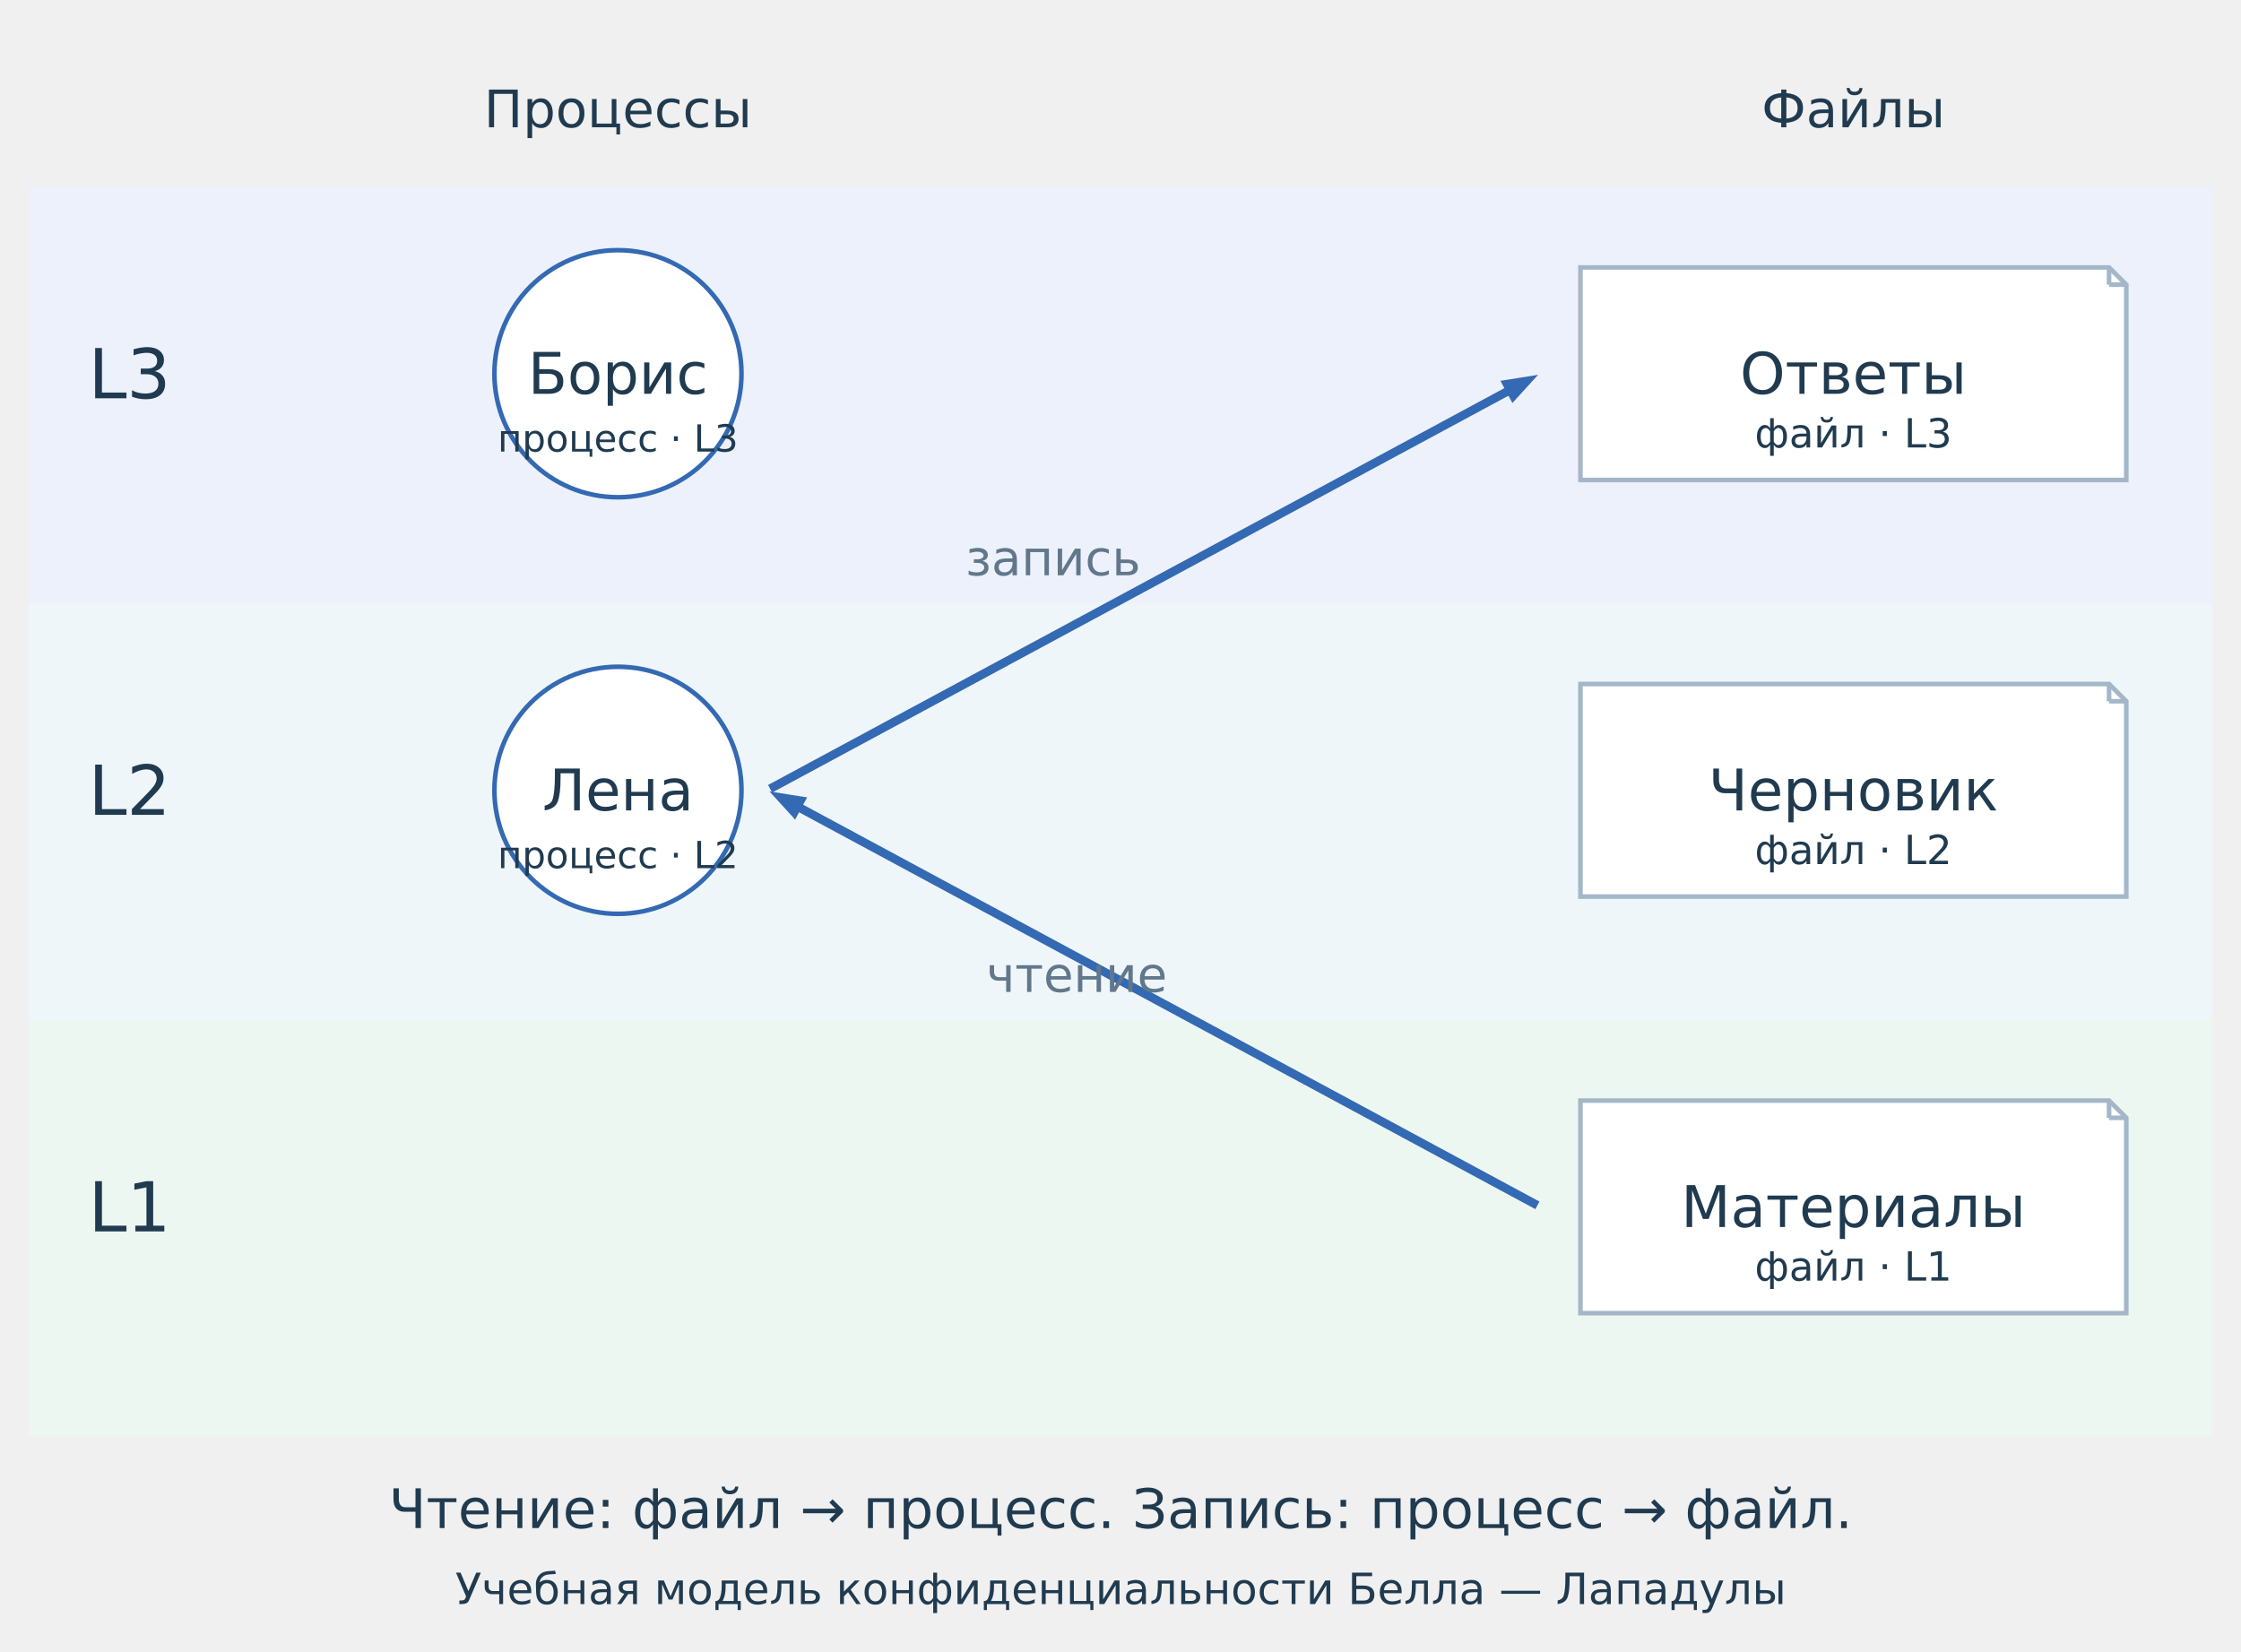
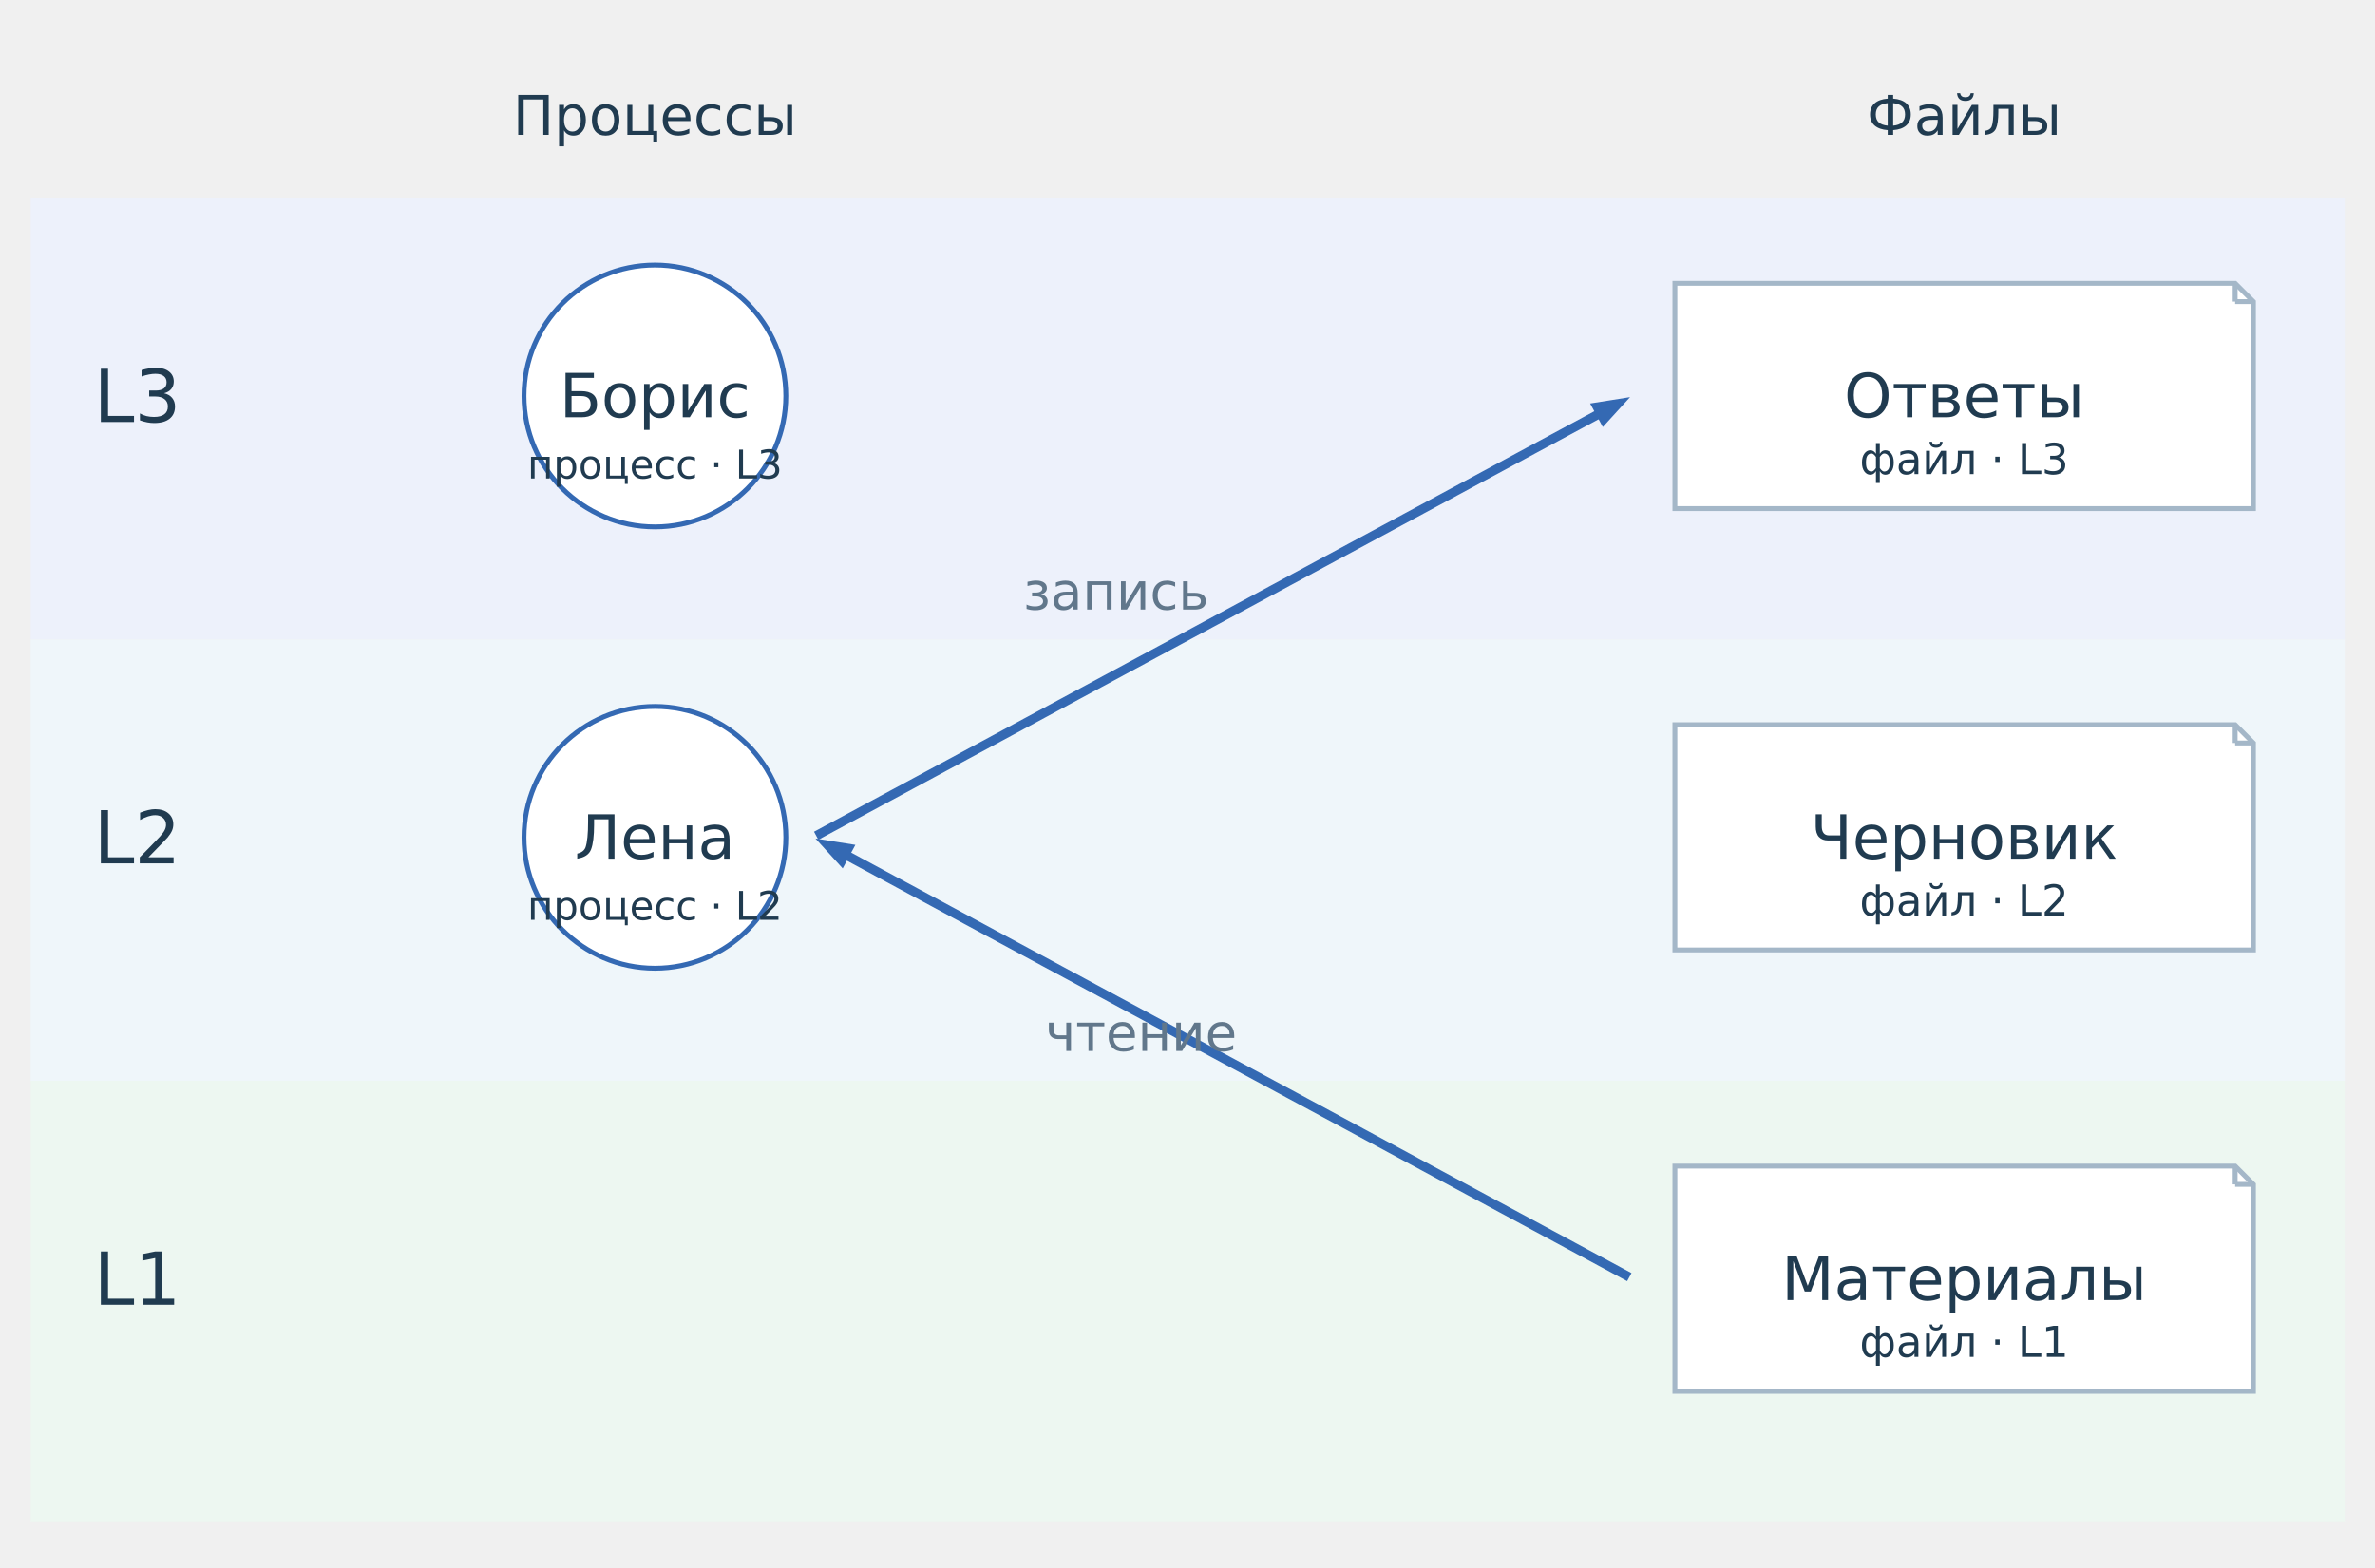
- <svg xmlns="http://www.w3.org/2000/svg" width="780pt" height="575pt" viewBox="0.00 0.00 780.00 575.00">
+ <svg xmlns="http://www.w3.org/2000/svg" width="780pt" height="515pt" viewBox="0.00 0.00 780.00 515.00">
  <g id="graph0" class="graph" transform="scale(1 1) rotate(0) translate(10.08 565.08)">
    <g id="level-3" class="node level-band">
      <polygon fill="#edf1fb" stroke="none" stroke-width="1.6" points="760,-500 0,-500 0,-355 760,-355 760,-500" />
    </g>
    <g id="level-2" class="node level-band">
      <polygon fill="#eff6fa" stroke="none" stroke-width="1.6" points="760,-355 0,-355 0,-210 760,-210 760,-355" />
    </g>
    <g id="level-1" class="node level-band">
      <polygon fill="#edf7f1" stroke="none" stroke-width="1.6" points="760,-210 0,-210 0,-65 760,-65 760,-210" />
    </g>
    <g id="read-lena-handout" class="edge result-flow allowed">
      <path fill="none" stroke="#3469b3" stroke-width="3" d="M525.03,-145.53C509.57,-153.86 314.67,-258.91 267.32,-284.44" />
      <polygon fill="#3469b3" stroke="#3469b3" stroke-width="3" points="266.36,-282.37 261.72,-287.46 268.52,-286.38 266.36,-282.37" />
      <text xml:space="preserve" text-anchor="middle" x="364.67" y="-219.83" font-family="DejaVu Sans" font-size="17.00" fill="#61778b">чтение</text>
    </g>
    <g id="write-lena-answers" class="edge result-flow allowed">
      <path fill="none" stroke="#3469b3" stroke-width="3" d="M257.97,-290.53C273.43,-298.86 468.33,-403.91 515.68,-429.44" />
      <polygon fill="#3469b3" stroke="#3469b3" stroke-width="3" points="514.48,-431.38 521.28,-432.46 516.64,-427.37 514.48,-431.38" />
      <text xml:space="preserve" text-anchor="middle" x="356.45" y="-364.83" font-family="DejaVu Sans" font-size="17.00" fill="#61778b">запись</text>
    </g>
    <g id="level-label-3" class="node">
      <text xml:space="preserve" text-anchor="middle" x="35" y="-426.45" font-family="DejaVu Sans" font-size="24.00" fill="#203b50">L3</text>
    </g>
    <g id="level-label-2" class="node">
      <text xml:space="preserve" text-anchor="middle" x="35" y="-281.45" font-family="DejaVu Sans" font-size="24.00" fill="#203b50">L2</text>
    </g>
    <g id="level-label-1" class="node">
      <text xml:space="preserve" text-anchor="middle" x="35" y="-136.45" font-family="DejaVu Sans" font-size="24.00" fill="#203b50">L1</text>
    </g>
    <g id="heading-process" class="node">
      <text xml:space="preserve" text-anchor="middle" x="205" y="-520.77" font-family="DejaVu Sans" font-size="18.00" fill="#203b50">Процессы</text>
    </g>
    <g id="heading-files" class="node">
      <text xml:space="preserve" text-anchor="middle" x="635" y="-520.77" font-family="DejaVu Sans" font-size="18.00" fill="#203b50">Файлы</text>
    </g>
    <g id="person-lena" class="node">
      <ellipse fill="white" stroke="#3469b3" stroke-width="1.6" cx="205" cy="-290" rx="43" ry="43" />
      <text xml:space="preserve" text-anchor="middle" x="205" y="-283" font-family="DejaVu Sans" font-size="20.00" fill="#203b50">Лена</text>
    </g>
    <g id="person-level-lena" class="node">
      <text xml:space="preserve" text-anchor="middle" x="205" y="-262.9" font-family="DejaVu Sans" font-size="13.00" fill="#203b50">процесс · L2</text>
    </g>
    <g id="person-boris" class="node">
      <ellipse fill="white" stroke="#3469b3" stroke-width="1.6" cx="205" cy="-435" rx="43" ry="43" />
      <text xml:space="preserve" text-anchor="middle" x="205" y="-428" font-family="DejaVu Sans" font-size="20.00" fill="#203b50">Борис</text>
    </g>
    <g id="person-level-boris" class="node">
      <text xml:space="preserve" text-anchor="middle" x="205" y="-407.9" font-family="DejaVu Sans" font-size="13.00" fill="#203b50">процесс · L3</text>
    </g>
    <g id="file-handout" class="node">
      <polygon fill="white" stroke="#a4b7c8" stroke-width="1.6" points="724,-182 540,-182 540,-108 730,-108 730,-176 724,-182" />
      <polyline fill="none" stroke="#a4b7c8" stroke-width="1.6" points="724,-182 724,-176" />
      <polyline fill="none" stroke="#a4b7c8" stroke-width="1.6" points="730,-176 724,-176" />
      <text xml:space="preserve" text-anchor="middle" x="635" y="-138" font-family="DejaVu Sans" font-size="20.00" fill="#203b50">Материалы</text>
    </g>
    <g id="file-level-handout" class="node">
      <text xml:space="preserve" text-anchor="middle" x="635" y="-119.33" font-family="DejaVu Sans" font-size="14.00" fill="#203b50">файл · L1</text>
    </g>
    <g id="file-draft" class="node">
      <polygon fill="white" stroke="#a4b7c8" stroke-width="1.6" points="724,-327 540,-327 540,-253 730,-253 730,-321 724,-327" />
      <polyline fill="none" stroke="#a4b7c8" stroke-width="1.6" points="724,-327 724,-321" />
      <polyline fill="none" stroke="#a4b7c8" stroke-width="1.6" points="730,-321 724,-321" />
      <text xml:space="preserve" text-anchor="middle" x="635" y="-283" font-family="DejaVu Sans" font-size="20.00" fill="#203b50">Черновик</text>
    </g>
    <g id="file-level-draft" class="node">
      <text xml:space="preserve" text-anchor="middle" x="635" y="-264.32" font-family="DejaVu Sans" font-size="14.00" fill="#203b50">файл · L2</text>
    </g>
    <g id="file-answers" class="node">
      <polygon fill="white" stroke="#a4b7c8" stroke-width="1.6" points="724,-472 540,-472 540,-398 730,-398 730,-466 724,-472" />
      <polyline fill="none" stroke="#a4b7c8" stroke-width="1.6" points="724,-472 724,-466" />
      <polyline fill="none" stroke="#a4b7c8" stroke-width="1.6" points="730,-466 724,-466" />
      <text xml:space="preserve" text-anchor="middle" x="635" y="-428" font-family="DejaVu Sans" font-size="20.00" fill="#203b50">Ответы</text>
    </g>
    <g id="file-level-answers" class="node">
      <text xml:space="preserve" text-anchor="middle" x="635" y="-409.32" font-family="DejaVu Sans" font-size="14.00" fill="#203b50">файл · L3</text>
    </g>
-     <g id="mac-note" class="node">
-       <text xml:space="preserve" text-anchor="middle" x="380" y="-33.2" font-family="DejaVu Sans" font-size="19.00" fill="#203b50">Чтение: файл → процесс. Запись: процесс → файл.</text>
-     </g>
-     <g id="mac-scope" class="node">
-       <text xml:space="preserve" text-anchor="middle" x="380" y="-6.75" font-family="DejaVu Sans" font-size="15.00" fill="#203b50">Учебная модель конфиденциальности Белла — Лападулы</text>
-     </g>
  </g>
</svg>
